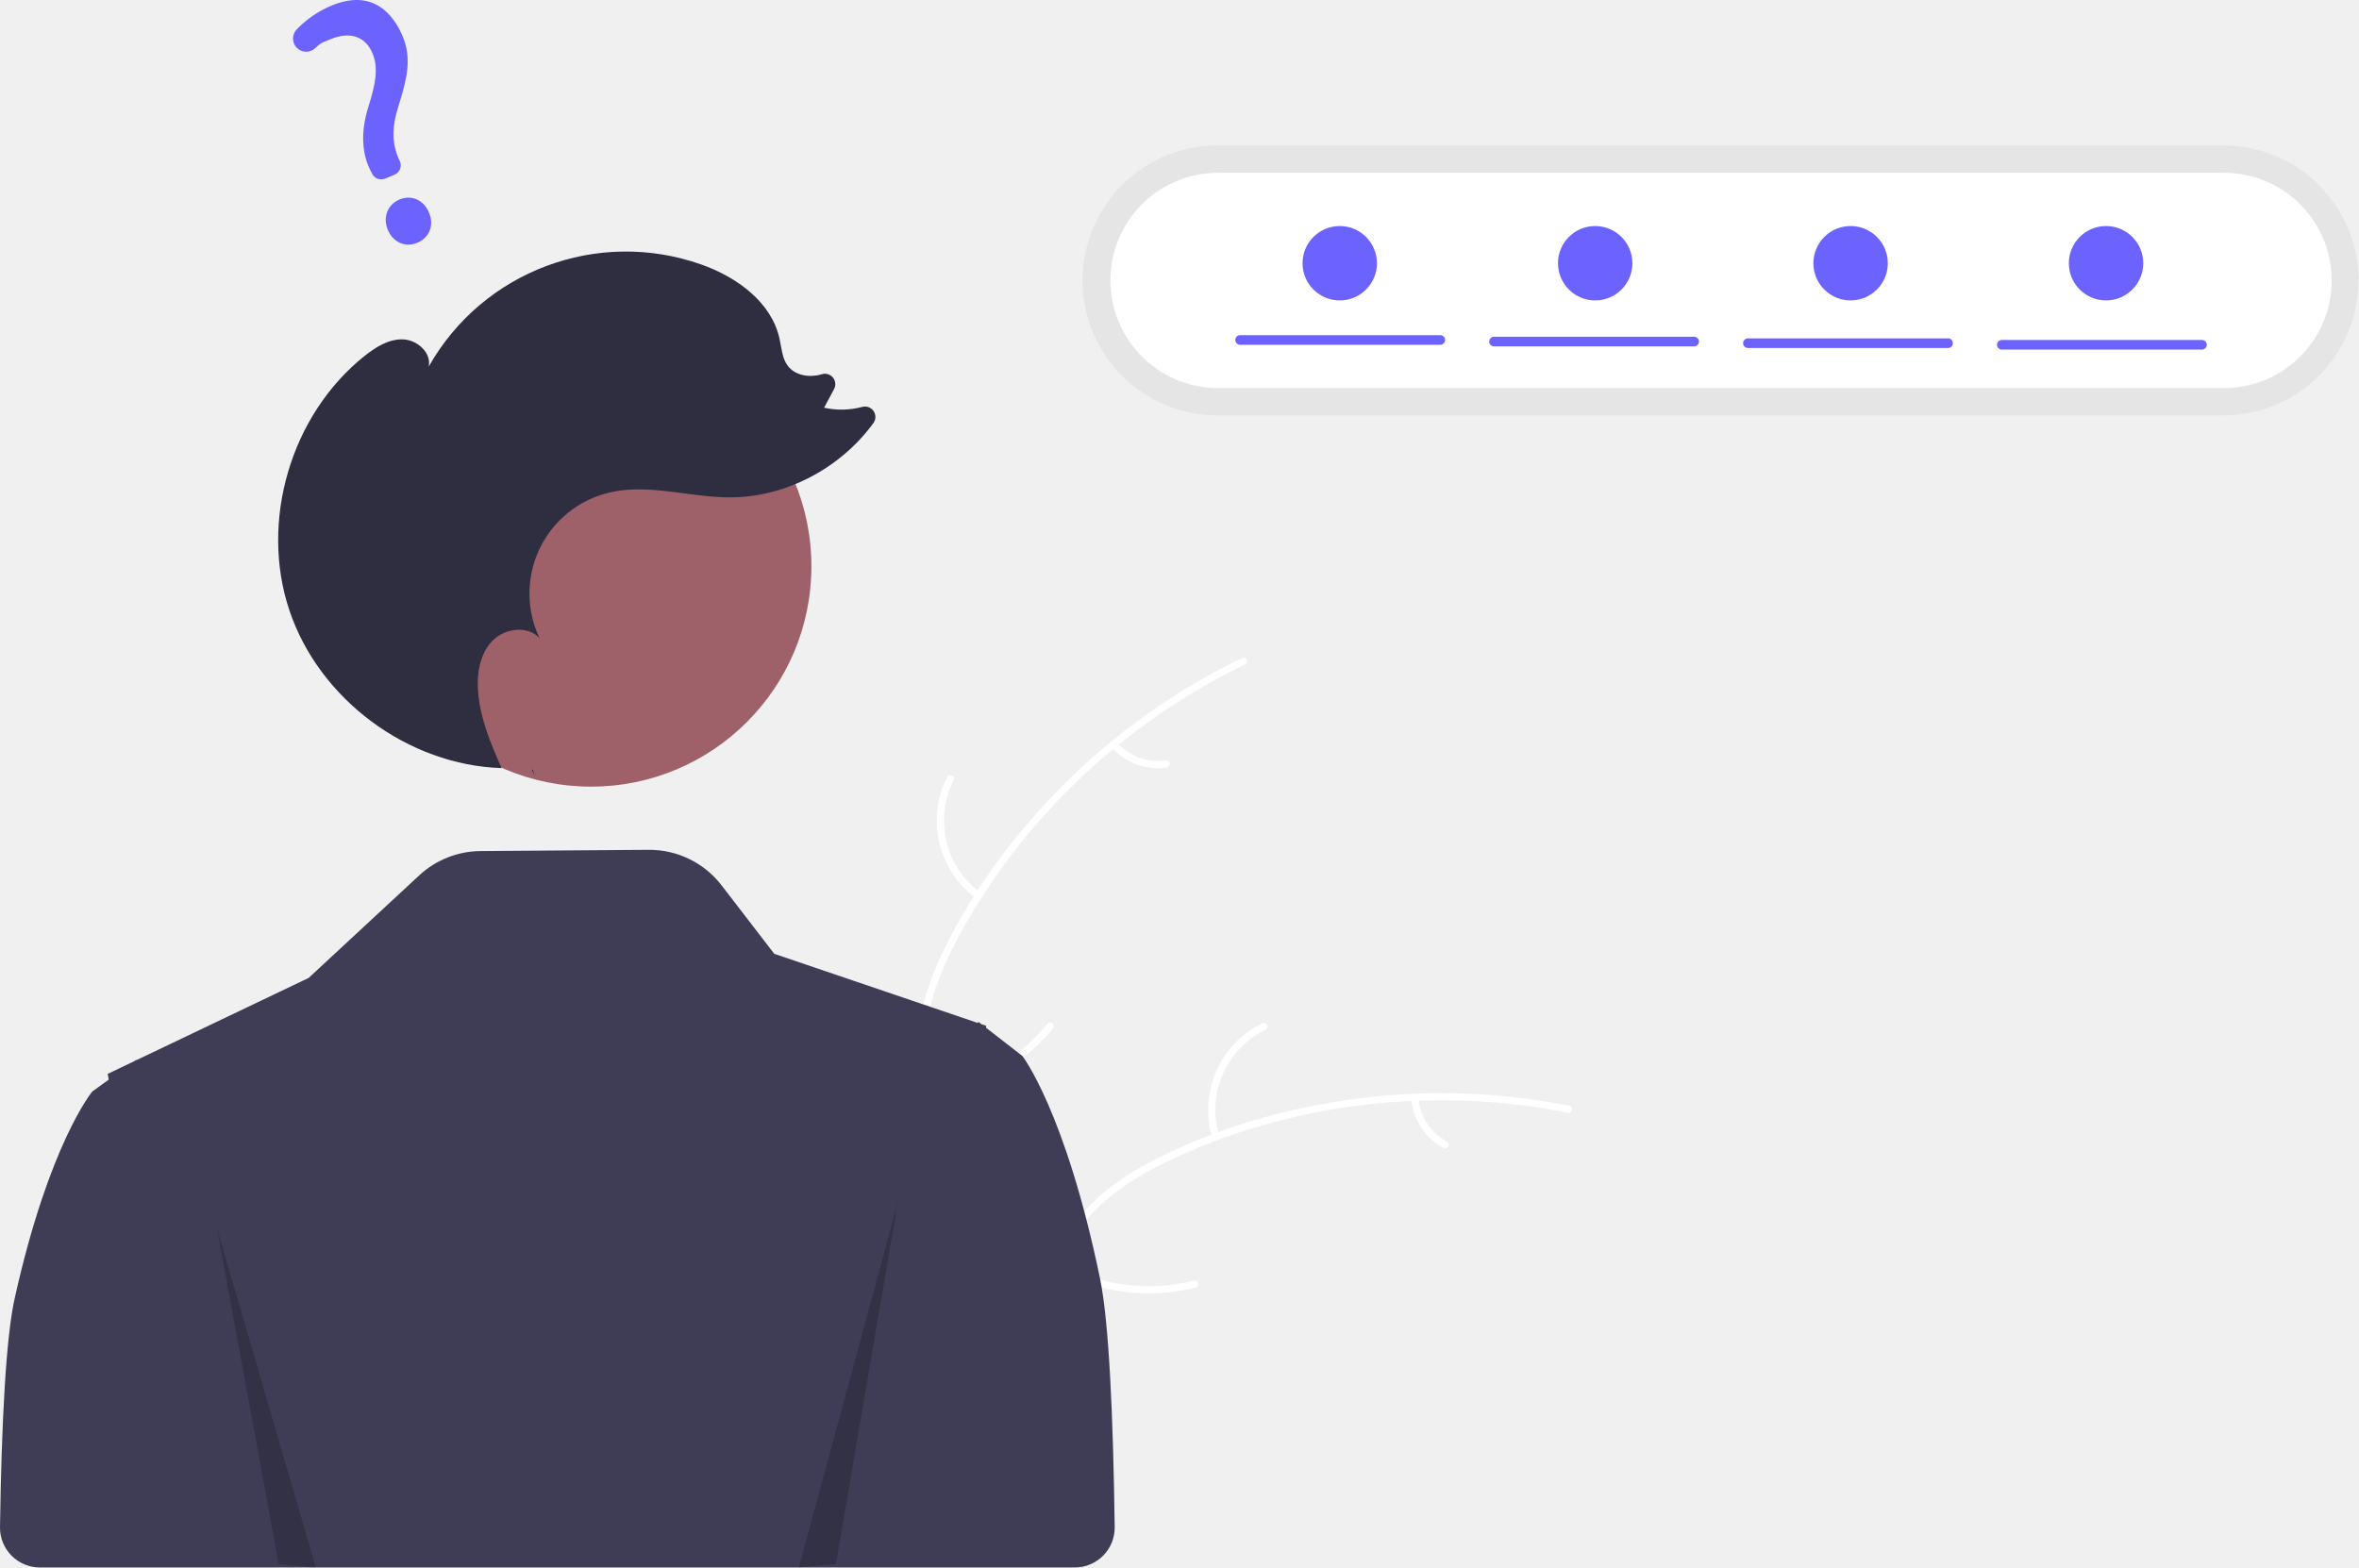
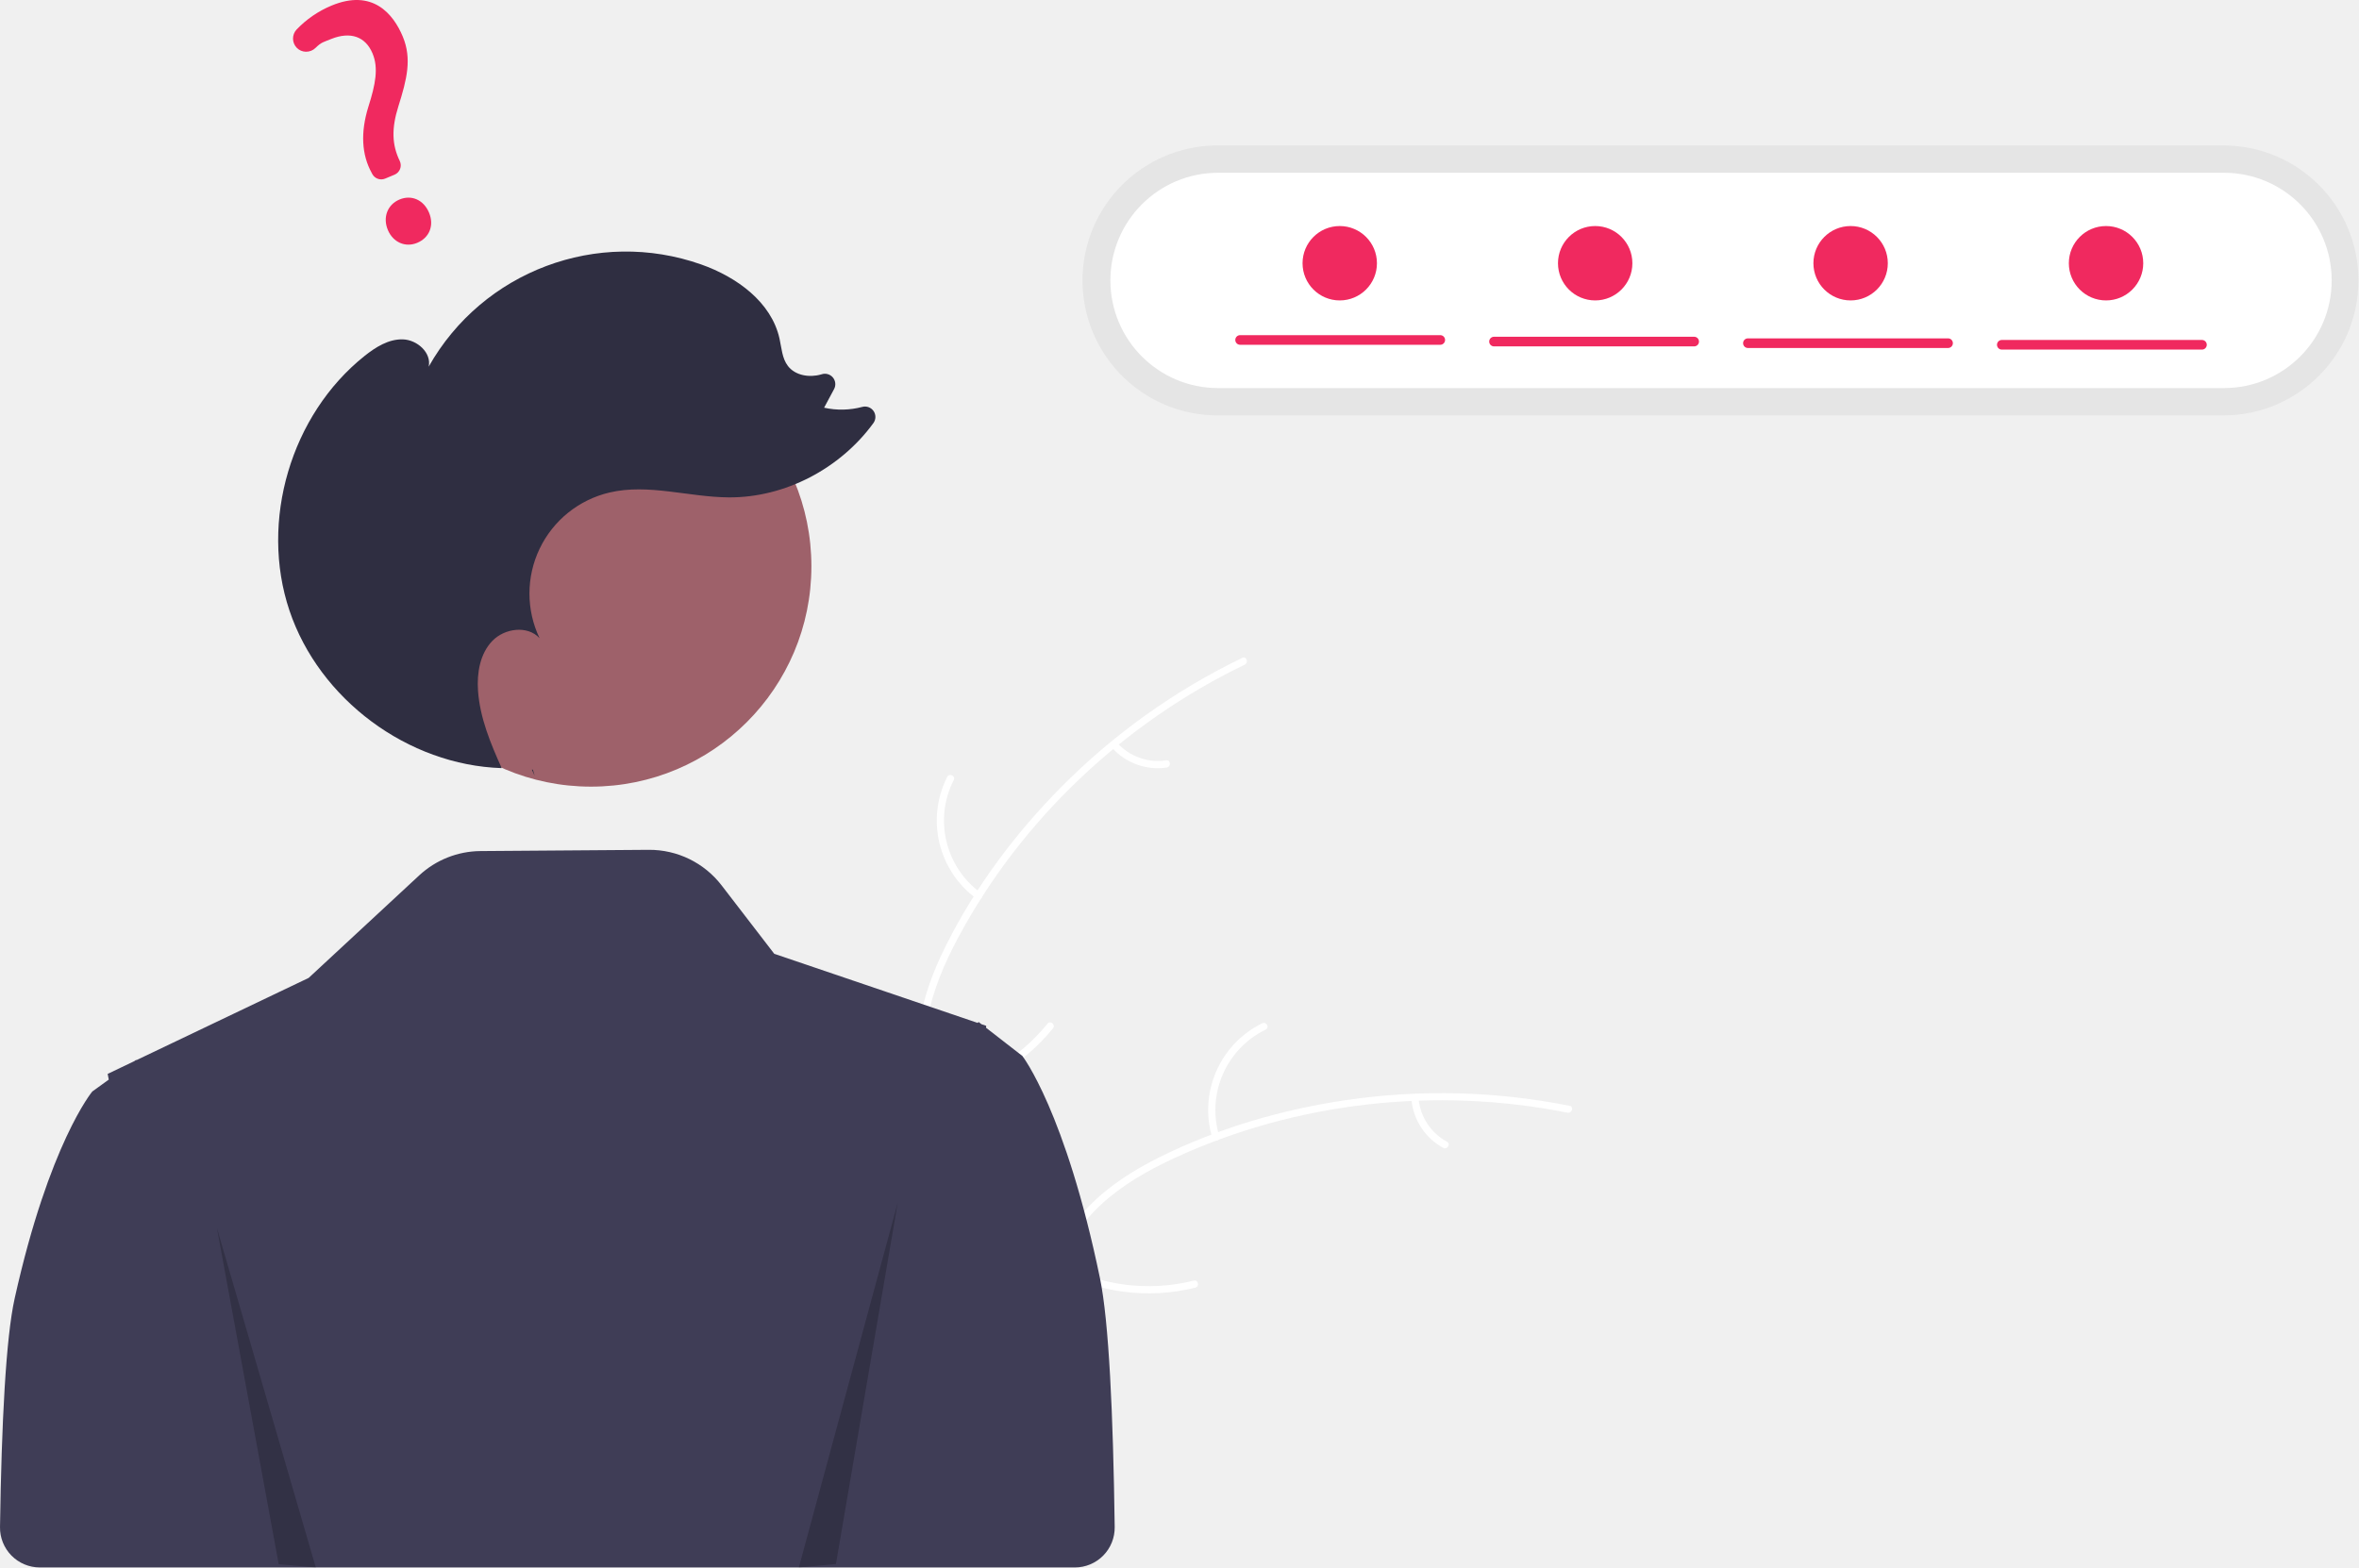
<svg xmlns="http://www.w3.org/2000/svg" data-name="Layer 1" width="951.235" height="632.162" viewBox="0 0 951.235 632.162">
  <path d="M465.591,496.884c32.599-57.345,94.782-101.377,160.608-97.135a303.919,303.919,0,0,0-79.931,192.744c-1.081,27.644.595,58.502-17.759,79.201-11.42,12.88-28.877,19.117-46.04,20.426-17.164,1.308-34.324-1.793-51.259-4.881l-4.108,1.261C425.537,622.556,432.992,554.23,465.591,496.884Z" transform="translate(-124.3823 -133.0693)" fill="#f0f0f0" />
  <path d="M626.297,401.13C577.62,424.563,536.113,463.7,510.633,511.429c-5.509,10.319-10.199,21.266-12.244,32.841-2.047,11.58-.617,22.603,3.338,33.602,3.616,10.055,8.479,19.921,9.588,30.68,1.169,11.34-3.004,21.944-10.515,30.359-9.19,10.296-21.531,16.677-33.817,22.497-13.641,6.462-27.912,12.958-37.573,25.019-1.171,1.461-3.37-.441-2.201-1.9,16.809-20.983,45.583-24.928,65.536-41.831,9.31-7.887,16.3-18.628,15.859-31.214-.386-11.005-5.392-21.184-9.141-31.333-3.937-10.657-5.9-21.372-4.488-32.734,1.444-11.622,5.716-22.776,10.937-33.191,11.774-23.488,27.887-45.051,46.345-63.691a264.375,264.375,0,0,1,73.099-52.155c1.681-.809,2.612,1.947.942,2.751Z" transform="translate(-124.3823 -133.0693)" fill="#fff" />
  <path d="M518.097,495.478a38.974,38.974,0,0,1-11.761-49.077c.851-1.666,3.48-.421,2.627,1.247a36.089,36.089,0,0,0,11.033,45.63c1.515,1.097-.393,3.291-1.9,2.201Z" transform="translate(-124.3823 -133.0693)" fill="#fff" />
  <path d="M499.222,573.016A75.118,75.118,0,0,0,546.783,545.906c1.176-1.457,3.375.444,2.201,1.9A78.134,78.134,0,0,1,499.435,575.915c-1.855.266-2.058-2.635-.213-2.899Z" transform="translate(-124.3823 -133.0693)" fill="#fff" />
  <path d="M574.907,432.685a22.061,22.061,0,0,0,19.718,7.03c1.851-.289,2.052,2.612.213,2.899a24.721,24.721,0,0,1-21.83-7.728,1.502,1.502,0,0,1-.151-2.05,1.461,1.461,0,0,1,2.05-.151Z" transform="translate(-124.3823 -133.0693)" fill="#fff" />
  <path d="M757.173,580.652c-1.151.213-2.302.427-3.463.662a290.53,290.53,0,0,0-45.425,12.557c-1.149.4-2.308.823-3.443,1.255a306.284,306.284,0,0,0-96.329,58.622,297.44,297.44,0,0,0-31.2,32.695c-13.196,16.123-26.221,34.654-43.465,45.166a51.028,51.028,0,0,1-5.552,3.01l-99.338-41.204c-.179-.207-.368-.392-.548-.599l-4.041-1.464c.451-.636.932-1.287,1.383-1.923.26-.37.542-.731.802-1.102.18-.244.362-.488.511-.718.06-.081.121-.162.171-.221.149-.23.311-.429.451-.636q4.02-5.465,8.13-10.892c.009-.023.009-.023.041-.036,20.951-27.516,44.382-53.525,71.017-75.151.802-.65,1.611-1.324,2.458-1.955a283.824,283.824,0,0,1,38.364-25.951,250.912,250.912,0,0,1,22.758-11.253A208.652,208.652,0,0,1,633.669,545.389c43.431-4.033,87.669,5.869,120.98,33.154C755.5,579.241,756.331,579.931,757.173,580.652Z" transform="translate(-124.3823 -133.0693)" fill="#f0f0f0" />
  <path d="M756.427,581.82c-52.975-10.597-109.678-4.339-158.759,18.43-10.611,4.923-20.947,10.84-29.549,18.85-8.606,8.014-14.101,17.676-17.565,28.839-3.167,10.205-5.224,21.011-10.816,30.269-5.895,9.758-15.61,15.712-26.674,17.909-13.537,2.688-27.232.352-40.545-2.397-14.782-3.053-30.088-6.459-45.063-2.646-1.814.462-2.425-2.381-.613-2.842,26.055-6.634,51.404,7.541,77.512,6.058,12.183-.692,24.23-5.06,31.455-15.374,6.318-9.019,8.449-20.16,11.566-30.521,3.273-10.879,8.157-20.616,16.124-28.838,8.151-8.41,18.277-14.744,28.715-19.916,23.542-11.665,49.39-19.181,75.35-22.951a264.375,264.375,0,0,1,89.766,2.367c1.83.366.913,3.127-.905,2.763Z" transform="translate(-124.3823 -133.0693)" fill="#fff" />
  <path d="M613.231,592.008a38.974,38.974,0,0,1,20.158-46.266c1.682-.817,3.032,1.759,1.347,2.577a36.089,36.089,0,0,0-18.663,43.076c.549,1.788-2.296,2.391-2.842.613Z" transform="translate(-124.3823 -133.0693)" fill="#fff" />
  <path d="M551.478,642.554a75.118,75.118,0,0,0,54.296,6.99c1.816-.456,2.427,2.387.613,2.842a78.135,78.135,0,0,1-56.485-7.388c-1.641-.905-.057-3.343,1.576-2.443Z" transform="translate(-124.3823 -133.0693)" fill="#fff" />
  <path d="M696.396,576.075a22.061,22.061,0,0,0,11.511,17.484c1.652.884.066,3.321-1.576,2.443a24.721,24.721,0,0,1-12.777-19.314,1.502,1.502,0,0,1,1.114-1.728,1.461,1.461,0,0,1,1.728,1.114Z" transform="translate(-124.3823 -133.0693)" fill="#fff" />
  <path d="M567.941,648.631c-13.912-67.267-31.302-89.694-31.302-89.694l-6.643-5.152-7.989-6.206.039-.798-1.895-.644-.445-.346-.729-.56-.117.126-.248.256-36.152-12.289-45.865-15.579L415.355,490.14a36.734,36.734,0,0,0-29.387-14.334l-67.829.502a36.734,36.734,0,0,0-24.71,9.801l-44.583,41.354-69.469,33.178-.117-.117-.729.521-10.734,5.132.443,2.306-6.643,4.794s-17.39,20.868-31.302,83.459c-3.539,15.926-5.281,50.09-5.91,92.188a16.069,16.069,0,0,0,16.062,16.307H511.494v-0H557.806a16.072,16.072,0,0,0,16.063-16.291C573.254,703.131,571.513,665.902,567.941,648.631Z" transform="translate(-124.3823 -133.0693)" fill="#3f3d56" />
  <path d="M615.548,191.732a54.431,54.431,0,1,0,0,108.861H1021.187a54.431,54.431,0,0,0,0-108.861Z" transform="translate(-124.3823 -133.0693)" fill="#e5e5e5" />
  <path d="M615.548,202.747a43.415,43.415,0,1,0,0,86.83H1021.187a43.415,43.415,0,0,0,0-86.83Z" transform="translate(-124.3823 -133.0693)" fill="#fff" />
  <circle id="e096411a-cdc3-4e6d-bbd4-4630e1fee17e" data-name="ab6171fa-7d69-4734-b81c-8dff60f9761b" cx="238.323" cy="228.392" r="88.863" fill="#9e616a" />
  <path d="M339.972,445.973q-.569-1.254-1.136-2.516c.146.005.29.026.435.029Z" transform="translate(-124.3823 -133.0693)" fill="#2f2e41" />
  <path d="M271.371,276.64c4.494-3.585,9.747-6.884,15.494-6.699,5.746.185,11.573,5.375,10.383,11a91.318,91.318,0,0,1,109.895-41.208c14.282,5.039,28.287,15.119,31.568,29.904.842,3.795,1.023,7.957,3.393,11.039,2.988,3.886,8.705,4.765,13.412,3.398q.071-.021.141-.042a4.199,4.199,0,0,1,5.073,5.927l-4.041,7.537a32.383,32.383,0,0,0,15.428-.328,4.195,4.195,0,0,1,4.455,6.528c-13.325,18.294-35.586,30.108-58.303,29.969-16.146-.098-32.458-5.663-48.172-1.95a41.844,41.844,0,0,0-28.144,58.74c-4.827-5.28-14.159-4.03-19.097,1.147-4.938,5.177-6.216,12.904-5.719,20.041.761,10.916,5.038,21.201,9.546,31.212-37.801-1.19-73.555-27.707-85.59-63.572C229.008,343.267,241.674,300.33,271.371,276.64Z" transform="translate(-124.3823 -133.0693)" fill="#2f2e41" />
  <polygon points="87.464 495.253 112.388 630.86 127.343 632.162 87.464 495.253" opacity="0.2" />
  <polygon points="362.007 485.026 337.083 630.762 322.128 632.162 362.007 485.026" opacity="0.2" />
-   <path d="M292.629,231.001c-4.779,1.995-9.765-.191-11.857-5.2-2.123-5.085-.14-10.246,4.715-12.274,4.856-2.028,9.754.165,11.911,5.331C299.524,223.948,297.563,228.941,292.629,231.001Zm-9.154-27.482-3.8,1.587a4.099,4.099,0,0,1-5.206-1.909l-.188-.368c-4.088-7.373-4.557-16.335-1.384-26.621,2.939-9.227,4.16-15.717,1.705-21.596-2.838-6.797-8.899-8.927-16.628-5.842-2.998,1.252-3.952,1.232-6.311,3.572a5.416,5.416,0,0,1-3.921,1.593,5.235,5.235,0,0,1-3.747-1.643,5.348,5.348,0,0,1-.037-7.297,41.535,41.535,0,0,1,14.046-9.644c16.606-6.934,24.966,3.303,28.792,12.465,3.742,8.961,1.637,17.275-1.745,28.043-2.834,8.948-2.669,15.578.55,22.17a4.081,4.081,0,0,1-2.126,5.491Z" transform="translate(-124.3823 -133.0693)" fill="#6c63ff" />
-   <path d="M705.149,272.122h-80.707a1.944,1.944,0,1,1,0-3.888h80.707a1.944,1.944,0,0,1,0,3.888Z" transform="translate(-124.3823 -133.0693)" fill="#6c63ff" />
-   <path d="M807.53,272.77h-80.707a1.944,1.944,0,1,1,0-3.888h80.707a1.944,1.944,0,1,1,0,3.888Z" transform="translate(-124.3823 -133.0693)" fill="#6c63ff" />
-   <path d="M909.912,273.418H829.205a1.944,1.944,0,0,1,0-3.888h80.707a1.944,1.944,0,1,1,0,3.888Z" transform="translate(-124.3823 -133.0693)" fill="#6c63ff" />
-   <path d="M1012.294,274.066h-80.707a1.944,1.944,0,0,1,0-3.888h80.707a1.944,1.944,0,0,1,0,3.888Z" transform="translate(-124.3823 -133.0693)" fill="#6c63ff" />
-   <circle cx="540.235" cy="106.162" r="15" fill="#6c63ff" />
-   <circle cx="643.235" cy="106.162" r="15" fill="#6c63ff" />
-   <circle cx="746.235" cy="106.162" r="15" fill="#6c63ff" />
-   <circle cx="849.235" cy="106.162" r="15" fill="#6c63ff" />
+   <path d="M292.629,231.001c-4.779,1.995-9.765-.191-11.857-5.2-2.123-5.085-.14-10.246,4.715-12.274,4.856-2.028,9.754.165,11.911,5.331C299.524,223.948,297.563,228.941,292.629,231.001Zm-9.154-27.482-3.8,1.587a4.099,4.099,0,0,1-5.206-1.909l-.188-.368c-4.088-7.373-4.557-16.335-1.384-26.621,2.939-9.227,4.16-15.717,1.705-21.596-2.838-6.797-8.899-8.927-16.628-5.842-2.998,1.252-3.952,1.232-6.311,3.572a5.416,5.416,0,0,1-3.921,1.593,5.235,5.235,0,0,1-3.747-1.643,5.348,5.348,0,0,1-.037-7.297,41.535,41.535,0,0,1,14.046-9.644c16.606-6.934,24.966,3.303,28.792,12.465,3.742,8.961,1.637,17.275-1.745,28.043-2.834,8.948-2.669,15.578.55,22.17a4.081,4.081,0,0,1-2.126,5.491Z" transform="translate(-124.3823 -133.0693)" fill="#f0295f" />
+   <path d="M705.149,272.122h-80.707a1.944,1.944,0,1,1,0-3.888h80.707a1.944,1.944,0,0,1,0,3.888Z" transform="translate(-124.3823 -133.0693)" fill="#f0295f" />
+   <path d="M807.53,272.77h-80.707a1.944,1.944,0,1,1,0-3.888h80.707a1.944,1.944,0,1,1,0,3.888Z" transform="translate(-124.3823 -133.0693)" fill="#f0295f" />
+   <path d="M909.912,273.418H829.205a1.944,1.944,0,0,1,0-3.888h80.707a1.944,1.944,0,1,1,0,3.888Z" transform="translate(-124.3823 -133.0693)" fill="#f0295f" />
+   <path d="M1012.294,274.066h-80.707a1.944,1.944,0,0,1,0-3.888h80.707a1.944,1.944,0,0,1,0,3.888Z" transform="translate(-124.3823 -133.0693)" fill="#f0295f" />
+   <circle cx="540.235" cy="106.162" r="15" fill="#f0295f" />
+   <circle cx="643.235" cy="106.162" r="15" fill="#f0295f" />
+   <circle cx="746.235" cy="106.162" r="15" fill="#f0295f" />
+   <circle cx="849.235" cy="106.162" r="15" fill="#f0295f" />
</svg>
